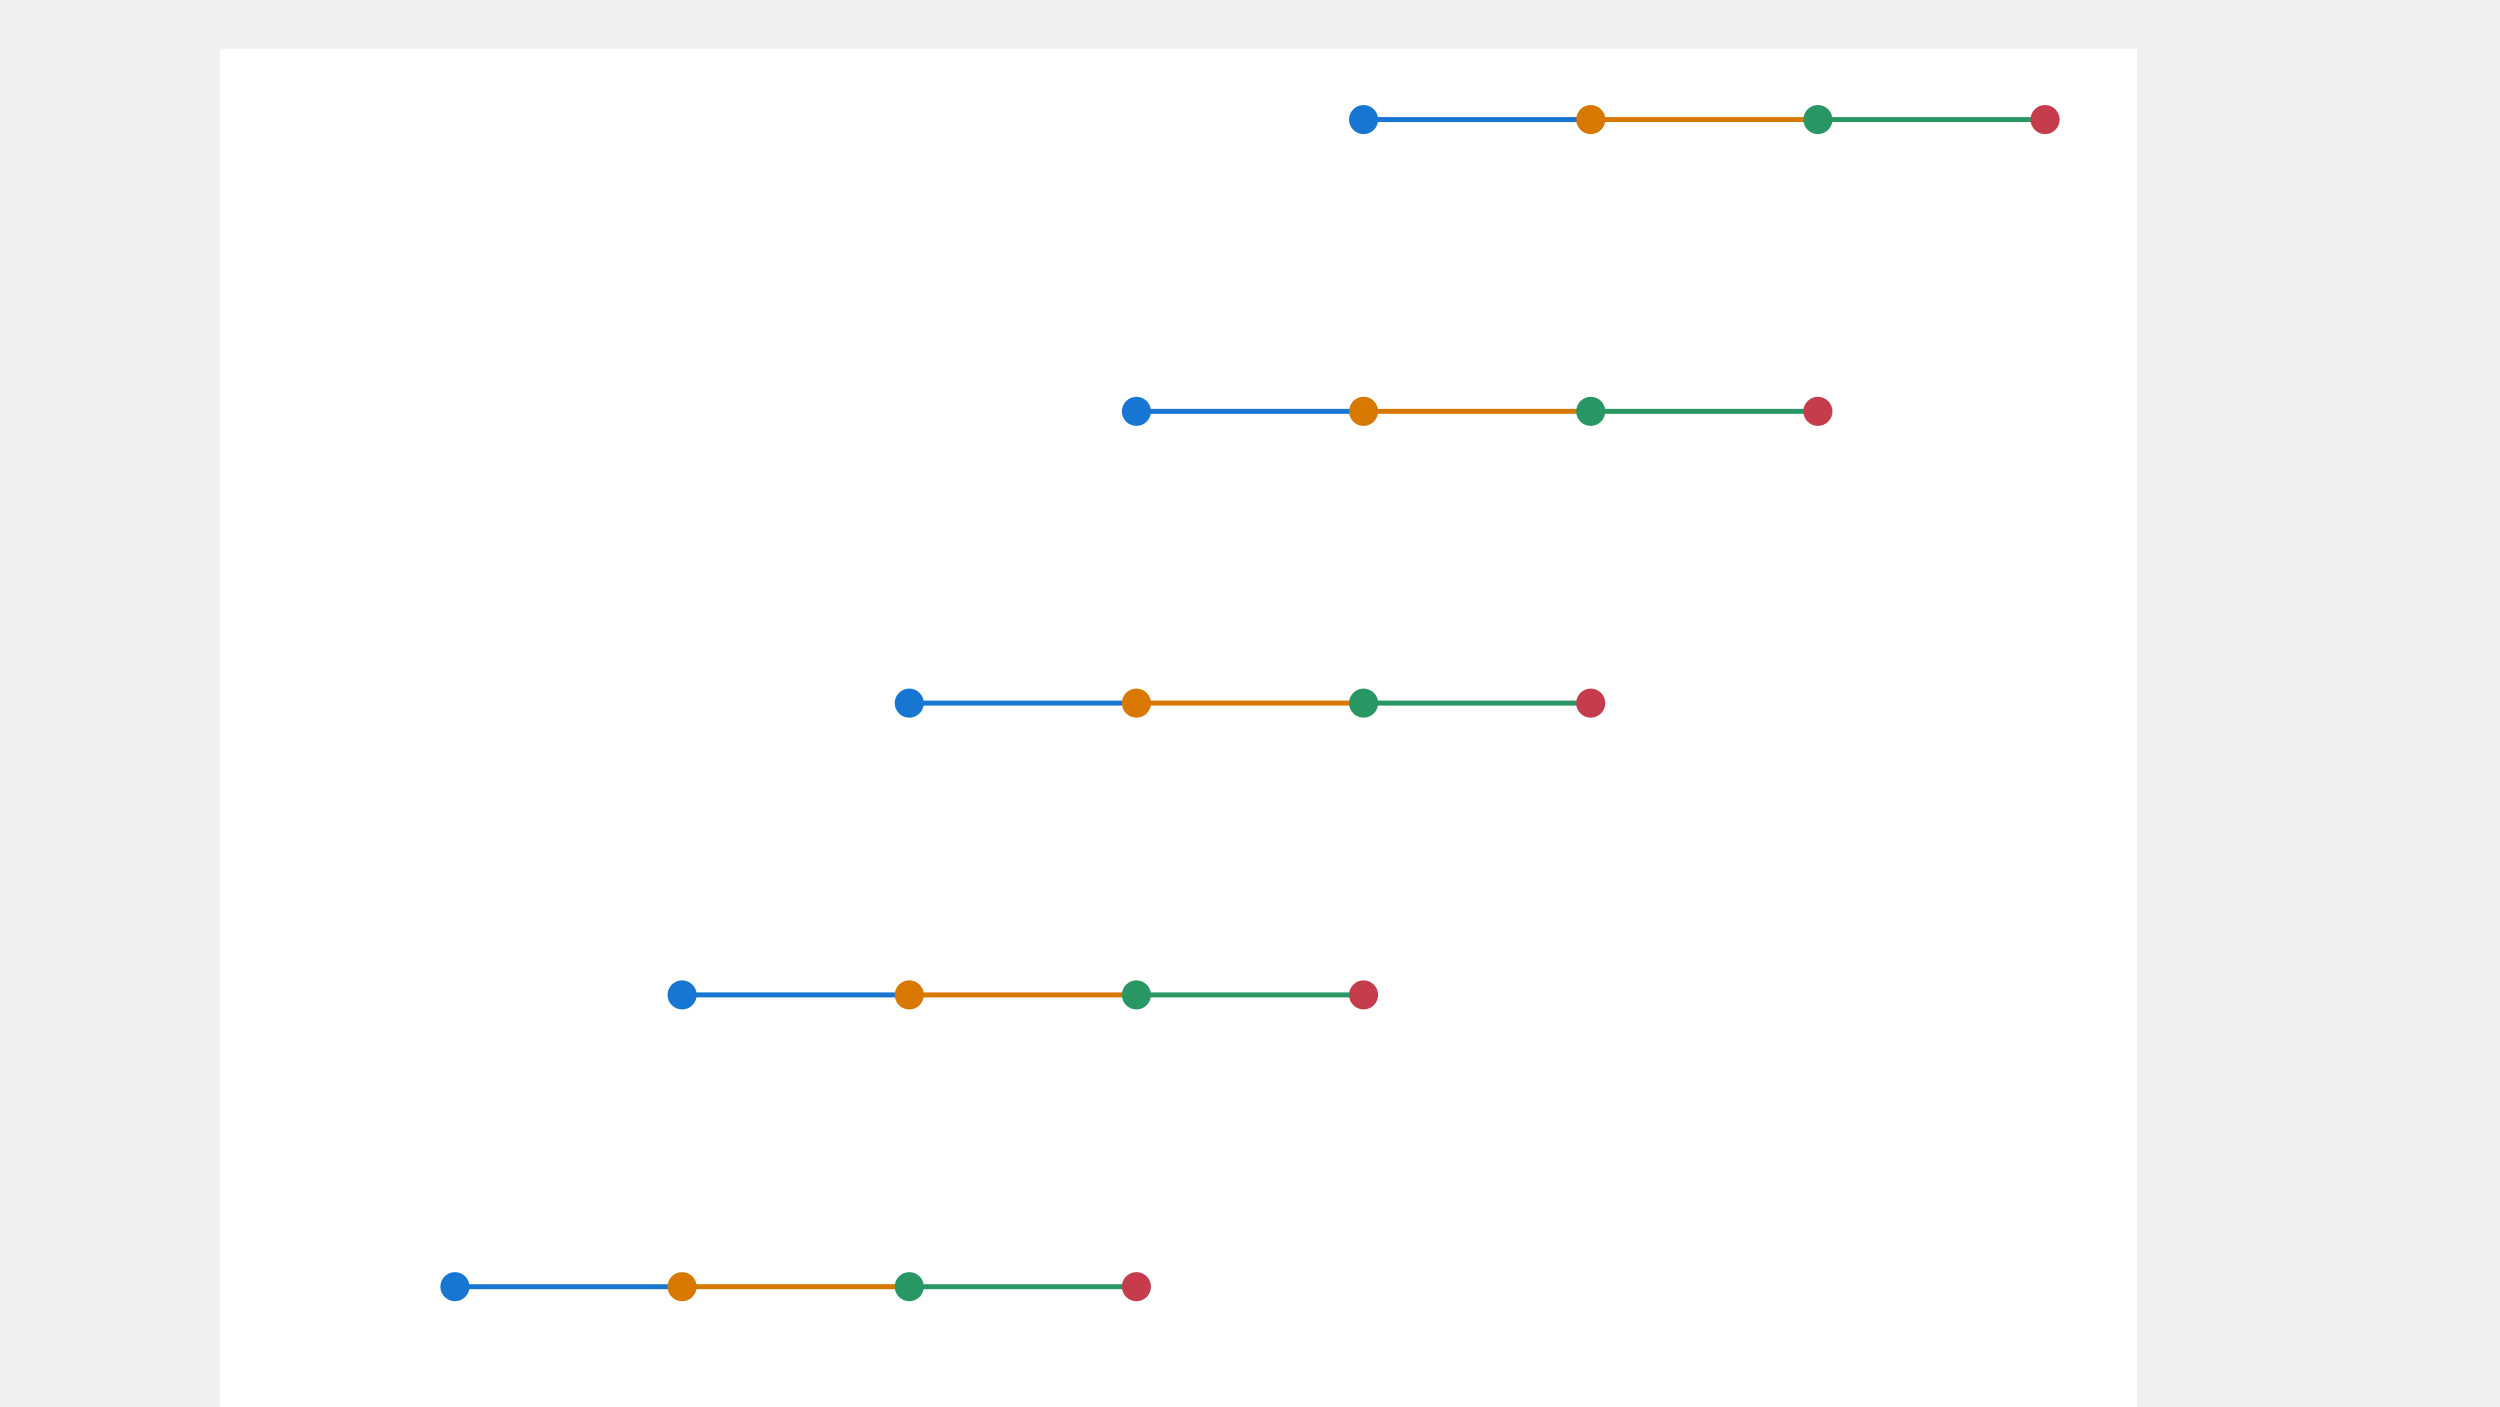
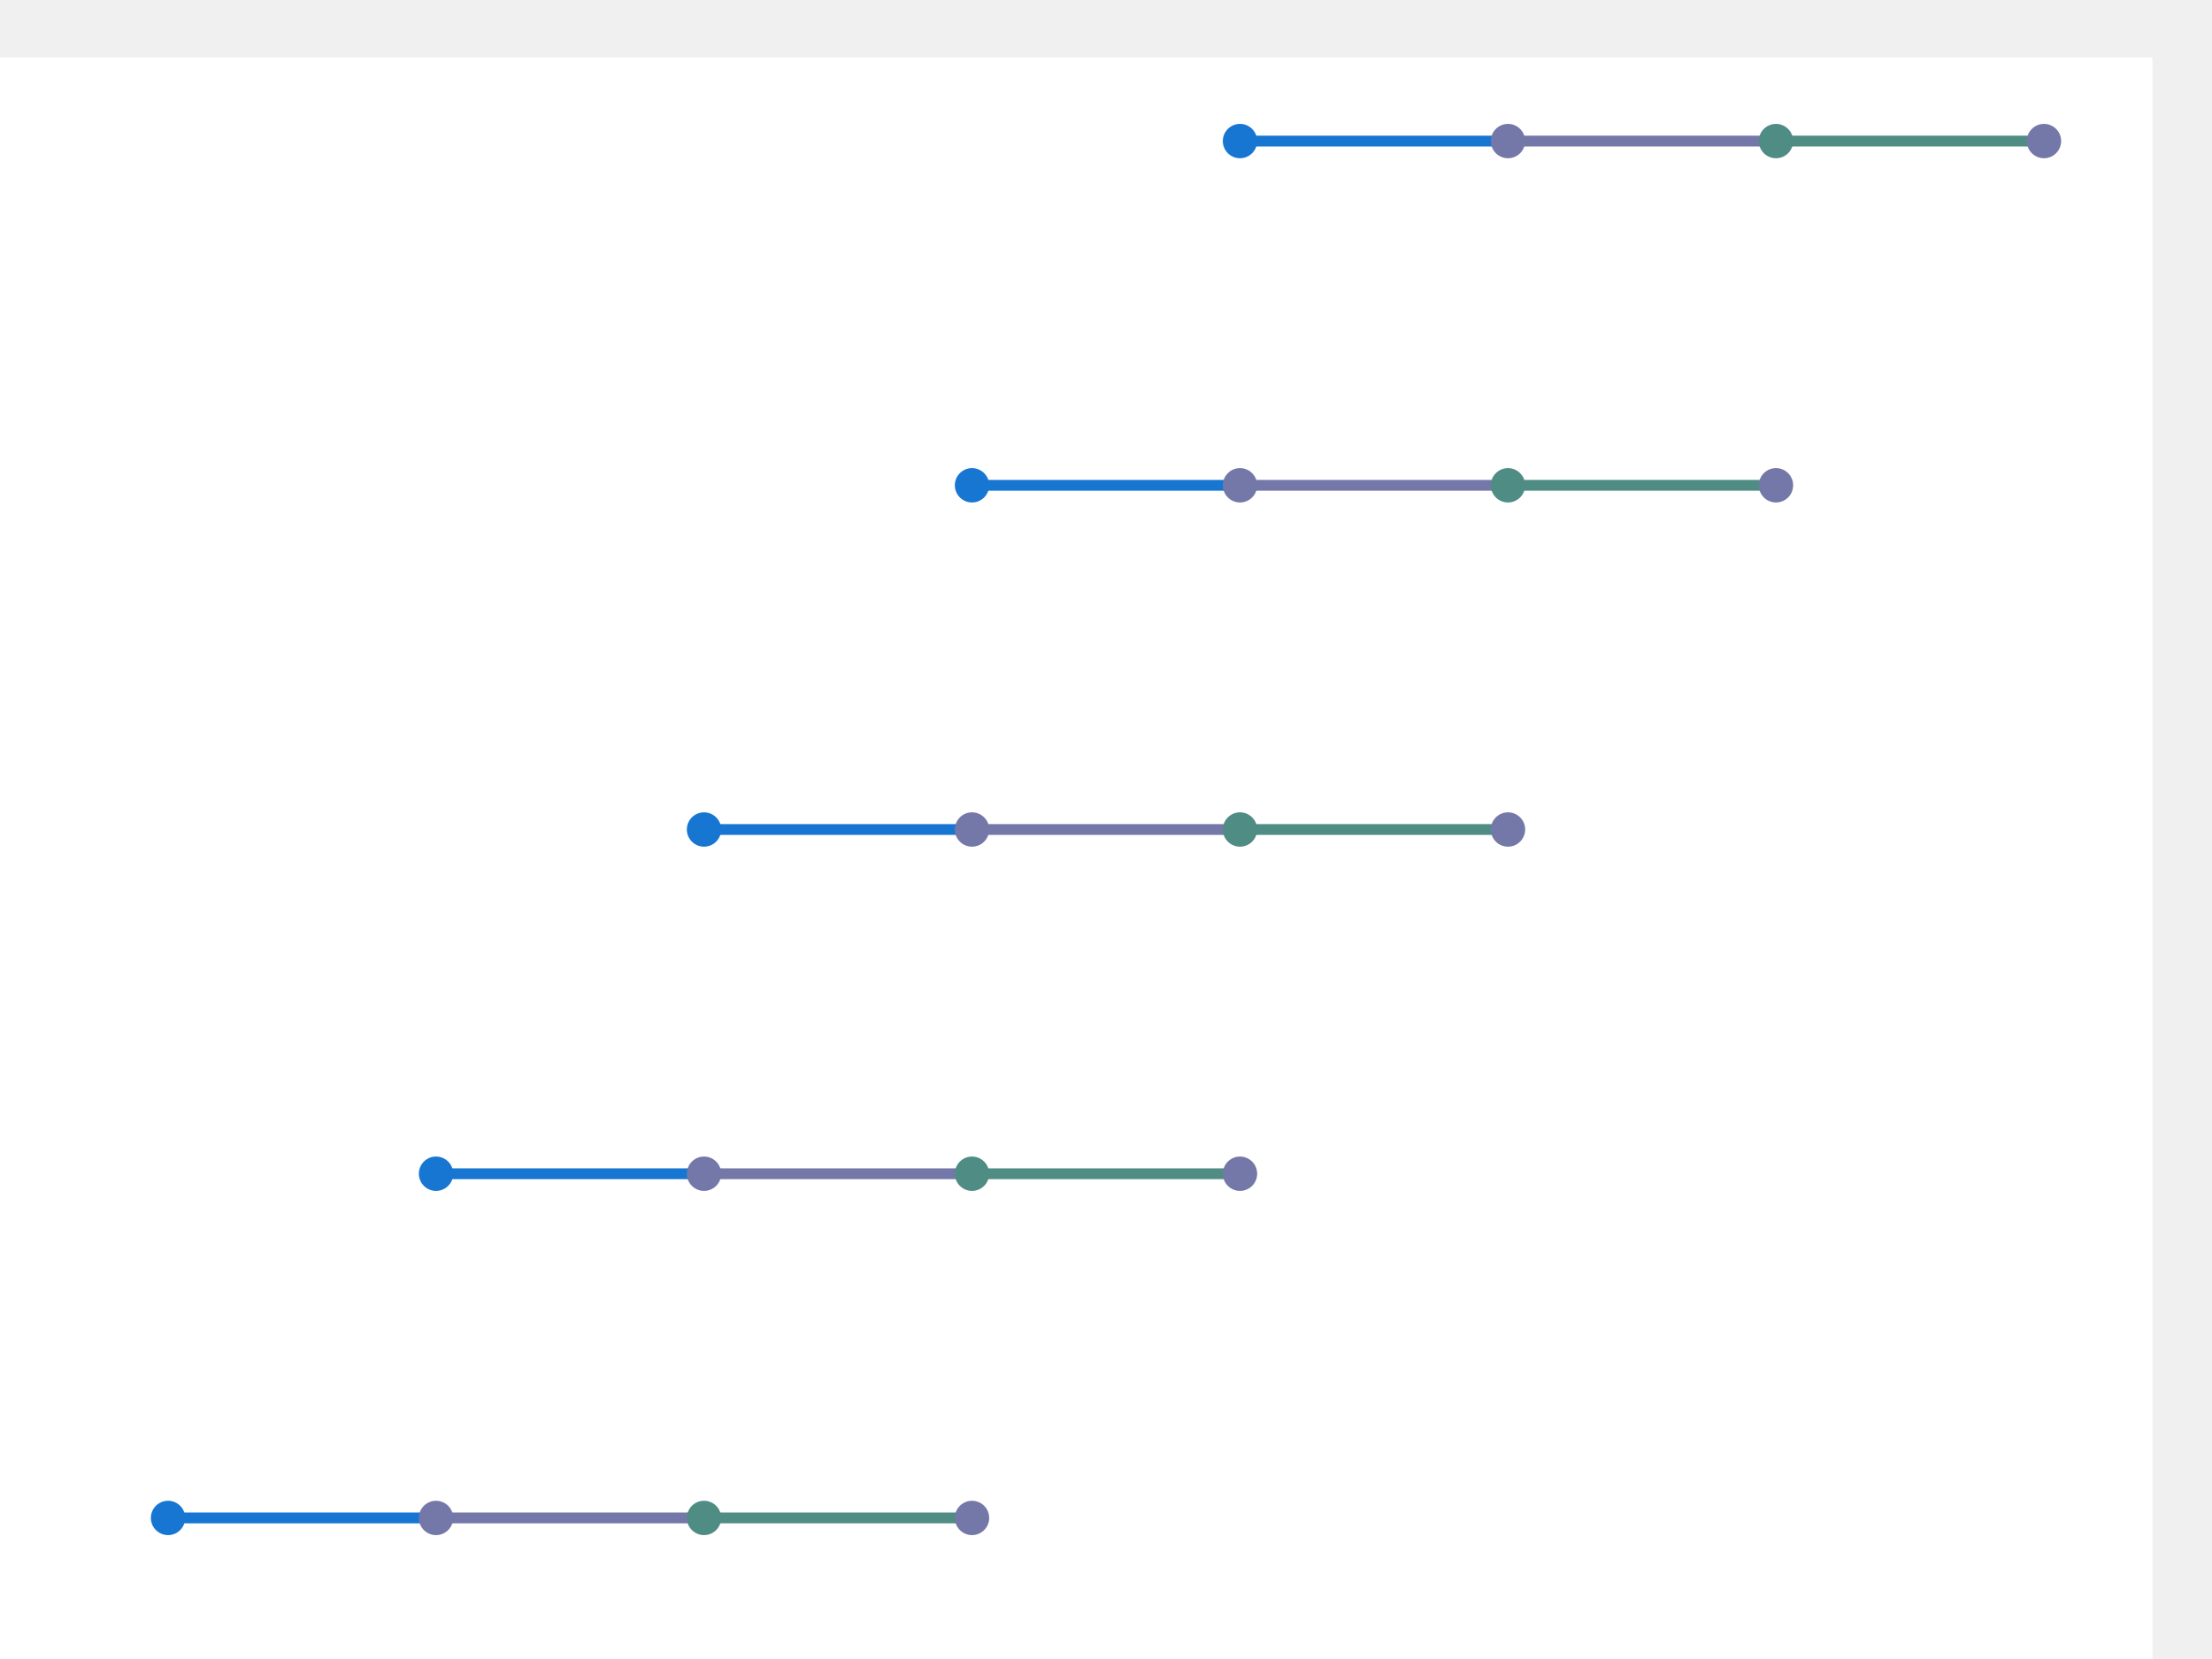
- <svg xmlns="http://www.w3.org/2000/svg" xmlns:xlink="http://www.w3.org/1999/xlink" width="1024" height="576" viewBox="-52.898 -11.716 600.943 338.031" version="1.1" preserveAspectRatio="xMidYMid meet">
+ <svg xmlns="http://www.w3.org/2000/svg" xmlns:xlink="http://www.w3.org/1999/xlink" width="1024" height="768" viewBox="22.219 -11.716 450.707 338.031" version="1.1" preserveAspectRatio="xMidYMid meet">
  <defs>
    <style type="text/css">*{stroke-linejoin: round; stroke-linecap: butt}</style>
  </defs>
  <g id="figure_1">
    <g id="patch_1">
      <path d="M 0 345.6  L 460.8 345.6  L 460.8 0  L 0 0  z " style="fill: #ffffff" />
    </g>
    <g id="axes_1">
      <g id="LineCollection_1">
-         <path d="M 56.458 297.572  L 111.062 297.572  " clip-path="url(#p948995a886)" style="fill: none; stroke: #1676d2; stroke-width: 1.2" />
-         <path d="M 111.062 227.436  L 165.667 227.436  " clip-path="url(#p948995a886)" style="fill: none; stroke: #1676d2; stroke-width: 1.2" />
-         <path d="M 165.667 157.3  L 220.271 157.3  " clip-path="url(#p948995a886)" style="fill: none; stroke: #1676d2; stroke-width: 1.2" />
-         <path d="M 220.271 87.164  L 274.875 87.164  " clip-path="url(#p948995a886)" style="fill: none; stroke: #1676d2; stroke-width: 1.2" />
-         <path d="M 274.875 17.027  L 329.48 17.027  " clip-path="url(#p948995a886)" style="fill: none; stroke: #1676d2; stroke-width: 1.2" />
+         <path d="M 56.458 297.572  L 111.062 297.572  " clip-path="url(#p948995a886)" style="fill: none; stroke: #1676d2; stroke-width: 2.2" />
+         <path d="M 111.062 227.436  L 165.667 227.436  " clip-path="url(#p948995a886)" style="fill: none; stroke: #1676d2; stroke-width: 2.2" />
+         <path d="M 165.667 157.3  L 220.271 157.3  " clip-path="url(#p948995a886)" style="fill: none; stroke: #1676d2; stroke-width: 2.2" />
+         <path d="M 220.271 87.164  L 274.875 87.164  " clip-path="url(#p948995a886)" style="fill: none; stroke: #1676d2; stroke-width: 2.2" />
+         <path d="M 274.875 17.027  L 329.48 17.027  " clip-path="url(#p948995a886)" style="fill: none; stroke: #1676d2; stroke-width: 2.2" />
      </g>
      <g id="LineCollection_2">
-         <path d="M 111.062 297.572  L 165.667 297.572  " clip-path="url(#p948995a886)" style="fill: none; stroke: #d97800; stroke-width: 1.2" />
-         <path d="M 165.667 227.436  L 220.271 227.436  " clip-path="url(#p948995a886)" style="fill: none; stroke: #d97800; stroke-width: 1.2" />
-         <path d="M 220.271 157.3  L 274.875 157.3  " clip-path="url(#p948995a886)" style="fill: none; stroke: #d97800; stroke-width: 1.2" />
-         <path d="M 274.875 87.164  L 329.48 87.164  " clip-path="url(#p948995a886)" style="fill: none; stroke: #d97800; stroke-width: 1.2" />
-         <path d="M 329.48 17.027  L 384.084 17.027  " clip-path="url(#p948995a886)" style="fill: none; stroke: #d97800; stroke-width: 1.2" />
+         <path d="M 111.062 297.572  L 165.667 297.572  " clip-path="url(#p948995a886)" style="fill: none; stroke: #7478a8; stroke-width: 2.2" />
+         <path d="M 165.667 227.436  L 220.271 227.436  " clip-path="url(#p948995a886)" style="fill: none; stroke: #7478a8; stroke-width: 2.2" />
+         <path d="M 220.271 157.3  L 274.875 157.3  " clip-path="url(#p948995a886)" style="fill: none; stroke: #7478a8; stroke-width: 2.2" />
+         <path d="M 274.875 87.164  L 329.48 87.164  " clip-path="url(#p948995a886)" style="fill: none; stroke: #7478a8; stroke-width: 2.2" />
+         <path d="M 329.48 17.027  L 384.084 17.027  " clip-path="url(#p948995a886)" style="fill: none; stroke: #7478a8; stroke-width: 2.2" />
      </g>
      <g id="LineCollection_3">
-         <path d="M 165.667 297.572  L 220.271 297.572  " clip-path="url(#p948995a886)" style="fill: none; stroke: #299764; stroke-width: 1.2" />
-         <path d="M 220.271 227.436  L 274.875 227.436  " clip-path="url(#p948995a886)" style="fill: none; stroke: #299764; stroke-width: 1.2" />
-         <path d="M 274.875 157.3  L 329.48 157.3  " clip-path="url(#p948995a886)" style="fill: none; stroke: #299764; stroke-width: 1.2" />
-         <path d="M 329.48 87.164  L 384.084 87.164  " clip-path="url(#p948995a886)" style="fill: none; stroke: #299764; stroke-width: 1.2" />
-         <path d="M 384.084 17.027  L 438.688 17.027  " clip-path="url(#p948995a886)" style="fill: none; stroke: #299764; stroke-width: 1.2" />
+         <path d="M 165.667 297.572  L 220.271 297.572  " clip-path="url(#p948995a886)" style="fill: none; stroke: #4f8c84; stroke-width: 2.2" />
+         <path d="M 220.271 227.436  L 274.875 227.436  " clip-path="url(#p948995a886)" style="fill: none; stroke: #4f8c84; stroke-width: 2.2" />
+         <path d="M 274.875 157.3  L 329.48 157.3  " clip-path="url(#p948995a886)" style="fill: none; stroke: #4f8c84; stroke-width: 2.2" />
+         <path d="M 329.48 87.164  L 384.084 87.164  " clip-path="url(#p948995a886)" style="fill: none; stroke: #4f8c84; stroke-width: 2.2" />
+         <path d="M 384.084 17.027  L 438.688 17.027  " clip-path="url(#p948995a886)" style="fill: none; stroke: #4f8c84; stroke-width: 2.2" />
      </g>
      <g id="PathCollection_1">
        <defs>
          <path id="mca8d75d7ca" d="M 0 3  C 0.796 3 1.559 2.684 2.121 2.121  C 2.684 1.559 3 0.796 3 0  C 3 -0.796 2.684 -1.559 2.121 -2.121  C 1.559 -2.684 0.796 -3 0 -3  C -0.796 -3 -1.559 -2.684 -2.121 -2.121  C -2.684 -1.559 -3 -0.796 -3 0  C -3 0.796 -2.684 1.559 -2.121 2.121  C -1.559 2.684 -0.796 3 0 3  z " style="stroke: #1676d2" />
        </defs>
        <g clip-path="url(#p948995a886)">
          <use xlink:href="#mca8d75d7ca" x="56.458" y="297.572" style="fill: #1676d2; stroke: #1676d2" />
          <use xlink:href="#mca8d75d7ca" x="111.062" y="227.436" style="fill: #1676d2; stroke: #1676d2" />
          <use xlink:href="#mca8d75d7ca" x="165.667" y="157.3" style="fill: #1676d2; stroke: #1676d2" />
          <use xlink:href="#mca8d75d7ca" x="220.271" y="87.164" style="fill: #1676d2; stroke: #1676d2" />
          <use xlink:href="#mca8d75d7ca" x="274.875" y="17.027" style="fill: #1676d2; stroke: #1676d2" />
        </g>
      </g>
      <g id="PathCollection_2">
        <defs>
-           <path id="mb584fc922d" d="M 0 3  C 0.796 3 1.559 2.684 2.121 2.121  C 2.684 1.559 3 0.796 3 0  C 3 -0.796 2.684 -1.559 2.121 -2.121  C 1.559 -2.684 0.796 -3 0 -3  C -0.796 -3 -1.559 -2.684 -2.121 -2.121  C -2.684 -1.559 -3 -0.796 -3 0  C -3 0.796 -2.684 1.559 -2.121 2.121  C -1.559 2.684 -0.796 3 0 3  z " style="stroke: #d97800" />
+           <path id="mb584fc922d" d="M 0 3  C 0.796 3 1.559 2.684 2.121 2.121  C 2.684 1.559 3 0.796 3 0  C 3 -0.796 2.684 -1.559 2.121 -2.121  C 1.559 -2.684 0.796 -3 0 -3  C -0.796 -3 -1.559 -2.684 -2.121 -2.121  C -2.684 -1.559 -3 -0.796 -3 0  C -3 0.796 -2.684 1.559 -2.121 2.121  C -1.559 2.684 -0.796 3 0 3  z " style="stroke: #7478a8" />
        </defs>
        <g clip-path="url(#p948995a886)">
-           <use xlink:href="#mb584fc922d" x="111.062" y="297.572" style="fill: #d97800; stroke: #d97800" />
-           <use xlink:href="#mb584fc922d" x="165.667" y="227.436" style="fill: #d97800; stroke: #d97800" />
-           <use xlink:href="#mb584fc922d" x="220.271" y="157.3" style="fill: #d97800; stroke: #d97800" />
-           <use xlink:href="#mb584fc922d" x="274.875" y="87.164" style="fill: #d97800; stroke: #d97800" />
-           <use xlink:href="#mb584fc922d" x="329.48" y="17.027" style="fill: #d97800; stroke: #d97800" />
+           <use xlink:href="#mb584fc922d" x="111.062" y="297.572" style="fill: #7478a8; stroke: #7478a8" />
+           <use xlink:href="#mb584fc922d" x="165.667" y="227.436" style="fill: #7478a8; stroke: #7478a8" />
+           <use xlink:href="#mb584fc922d" x="220.271" y="157.3" style="fill: #7478a8; stroke: #7478a8" />
+           <use xlink:href="#mb584fc922d" x="274.875" y="87.164" style="fill: #7478a8; stroke: #7478a8" />
+           <use xlink:href="#mb584fc922d" x="329.48" y="17.027" style="fill: #7478a8; stroke: #7478a8" />
        </g>
      </g>
      <g id="PathCollection_3">
        <defs>
-           <path id="mbbadc7a4d2" d="M 0 3  C 0.796 3 1.559 2.684 2.121 2.121  C 2.684 1.559 3 0.796 3 0  C 3 -0.796 2.684 -1.559 2.121 -2.121  C 1.559 -2.684 0.796 -3 0 -3  C -0.796 -3 -1.559 -2.684 -2.121 -2.121  C -2.684 -1.559 -3 -0.796 -3 0  C -3 0.796 -2.684 1.559 -2.121 2.121  C -1.559 2.684 -0.796 3 0 3  z " style="stroke: #299764" />
+           <path id="mbbadc7a4d2" d="M 0 3  C 0.796 3 1.559 2.684 2.121 2.121  C 2.684 1.559 3 0.796 3 0  C 3 -0.796 2.684 -1.559 2.121 -2.121  C 1.559 -2.684 0.796 -3 0 -3  C -0.796 -3 -1.559 -2.684 -2.121 -2.121  C -2.684 -1.559 -3 -0.796 -3 0  C -3 0.796 -2.684 1.559 -2.121 2.121  C -1.559 2.684 -0.796 3 0 3  z " style="stroke: #4f8c84" />
        </defs>
        <g clip-path="url(#p948995a886)">
-           <use xlink:href="#mbbadc7a4d2" x="165.667" y="297.572" style="fill: #299764; stroke: #299764" />
-           <use xlink:href="#mbbadc7a4d2" x="220.271" y="227.436" style="fill: #299764; stroke: #299764" />
-           <use xlink:href="#mbbadc7a4d2" x="274.875" y="157.3" style="fill: #299764; stroke: #299764" />
-           <use xlink:href="#mbbadc7a4d2" x="329.48" y="87.164" style="fill: #299764; stroke: #299764" />
-           <use xlink:href="#mbbadc7a4d2" x="384.084" y="17.027" style="fill: #299764; stroke: #299764" />
+           <use xlink:href="#mbbadc7a4d2" x="165.667" y="297.572" style="fill: #4f8c84; stroke: #4f8c84" />
+           <use xlink:href="#mbbadc7a4d2" x="220.271" y="227.436" style="fill: #4f8c84; stroke: #4f8c84" />
+           <use xlink:href="#mbbadc7a4d2" x="274.875" y="157.3" style="fill: #4f8c84; stroke: #4f8c84" />
+           <use xlink:href="#mbbadc7a4d2" x="329.48" y="87.164" style="fill: #4f8c84; stroke: #4f8c84" />
+           <use xlink:href="#mbbadc7a4d2" x="384.084" y="17.027" style="fill: #4f8c84; stroke: #4f8c84" />
        </g>
      </g>
      <g id="PathCollection_4">
        <defs>
-           <path id="m7d96ba858a" d="M 0 3  C 0.796 3 1.559 2.684 2.121 2.121  C 2.684 1.559 3 0.796 3 0  C 3 -0.796 2.684 -1.559 2.121 -2.121  C 1.559 -2.684 0.796 -3 0 -3  C -0.796 -3 -1.559 -2.684 -2.121 -2.121  C -2.684 -1.559 -3 -0.796 -3 0  C -3 0.796 -2.684 1.559 -2.121 2.121  C -1.559 2.684 -0.796 3 0 3  z " style="stroke: #c53d4d" />
+           <path id="m7d96ba858a" d="M 0 3  C 0.796 3 1.559 2.684 2.121 2.121  C 2.684 1.559 3 0.796 3 0  C 3 -0.796 2.684 -1.559 2.121 -2.121  C 1.559 -2.684 0.796 -3 0 -3  C -0.796 -3 -1.559 -2.684 -2.121 -2.121  C -2.684 -1.559 -3 -0.796 -3 0  C -3 0.796 -2.684 1.559 -2.121 2.121  C -1.559 2.684 -0.796 3 0 3  z " style="stroke: #7478a8" />
        </defs>
        <g clip-path="url(#p948995a886)">
-           <use xlink:href="#m7d96ba858a" x="220.271" y="297.572" style="fill: #c53d4d; stroke: #c53d4d" />
-           <use xlink:href="#m7d96ba858a" x="274.875" y="227.436" style="fill: #c53d4d; stroke: #c53d4d" />
-           <use xlink:href="#m7d96ba858a" x="329.48" y="157.3" style="fill: #c53d4d; stroke: #c53d4d" />
-           <use xlink:href="#m7d96ba858a" x="384.084" y="87.164" style="fill: #c53d4d; stroke: #c53d4d" />
-           <use xlink:href="#m7d96ba858a" x="438.688" y="17.027" style="fill: #c53d4d; stroke: #c53d4d" />
+           <use xlink:href="#m7d96ba858a" x="220.271" y="297.572" style="fill: #7478a8; stroke: #7478a8" />
+           <use xlink:href="#m7d96ba858a" x="274.875" y="227.436" style="fill: #7478a8; stroke: #7478a8" />
+           <use xlink:href="#m7d96ba858a" x="329.48" y="157.3" style="fill: #7478a8; stroke: #7478a8" />
+           <use xlink:href="#m7d96ba858a" x="384.084" y="87.164" style="fill: #7478a8; stroke: #7478a8" />
+           <use xlink:href="#m7d96ba858a" x="438.688" y="17.027" style="fill: #7478a8; stroke: #7478a8" />
        </g>
      </g>
    </g>
  </g>
  <defs>
    <clipPath id="p948995a886">
      <rect x="37.346" y="3" width="420.453" height="308.599" />
    </clipPath>
  </defs>
</svg>
